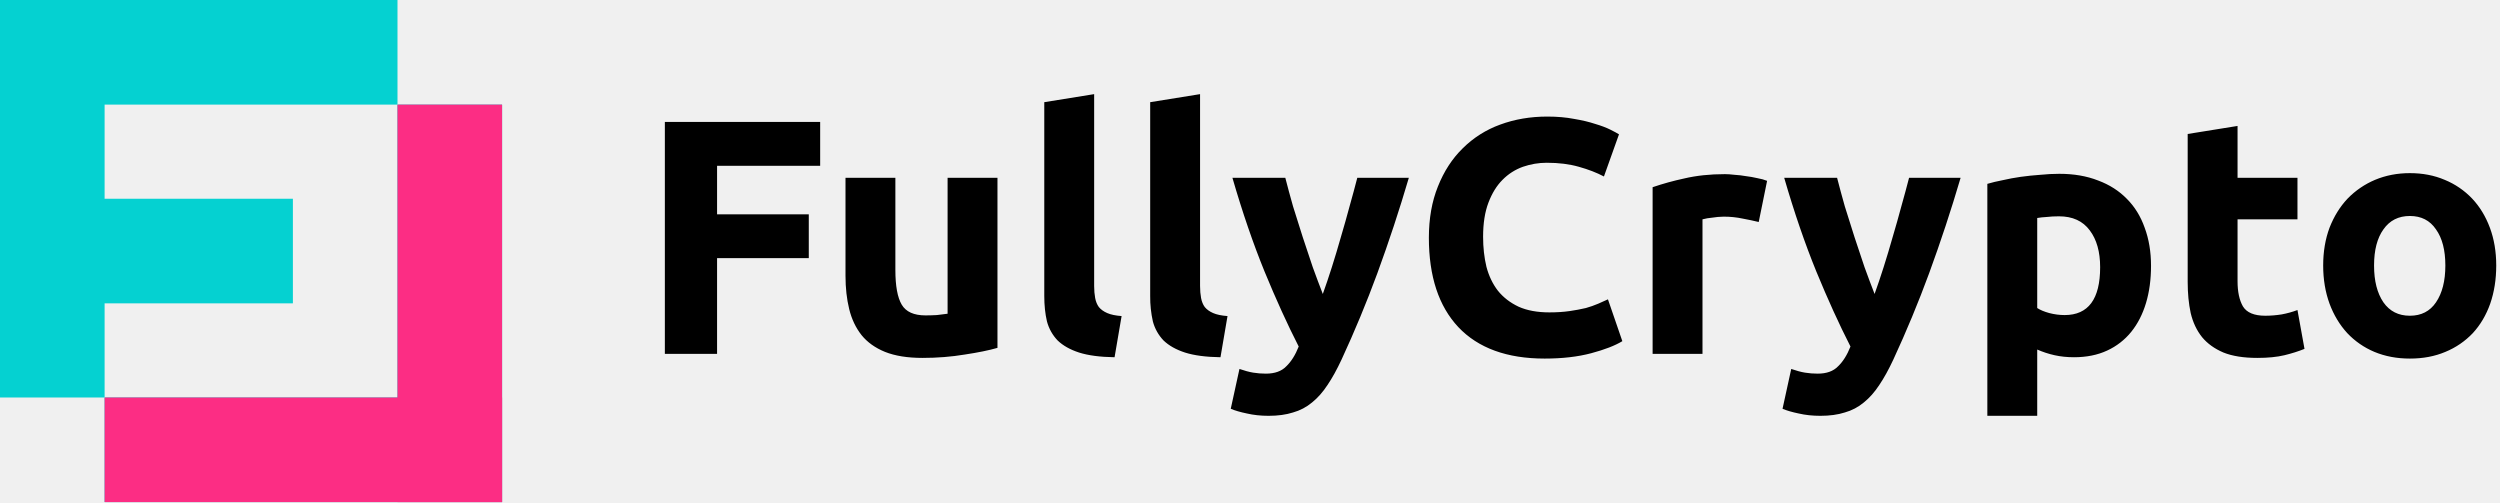
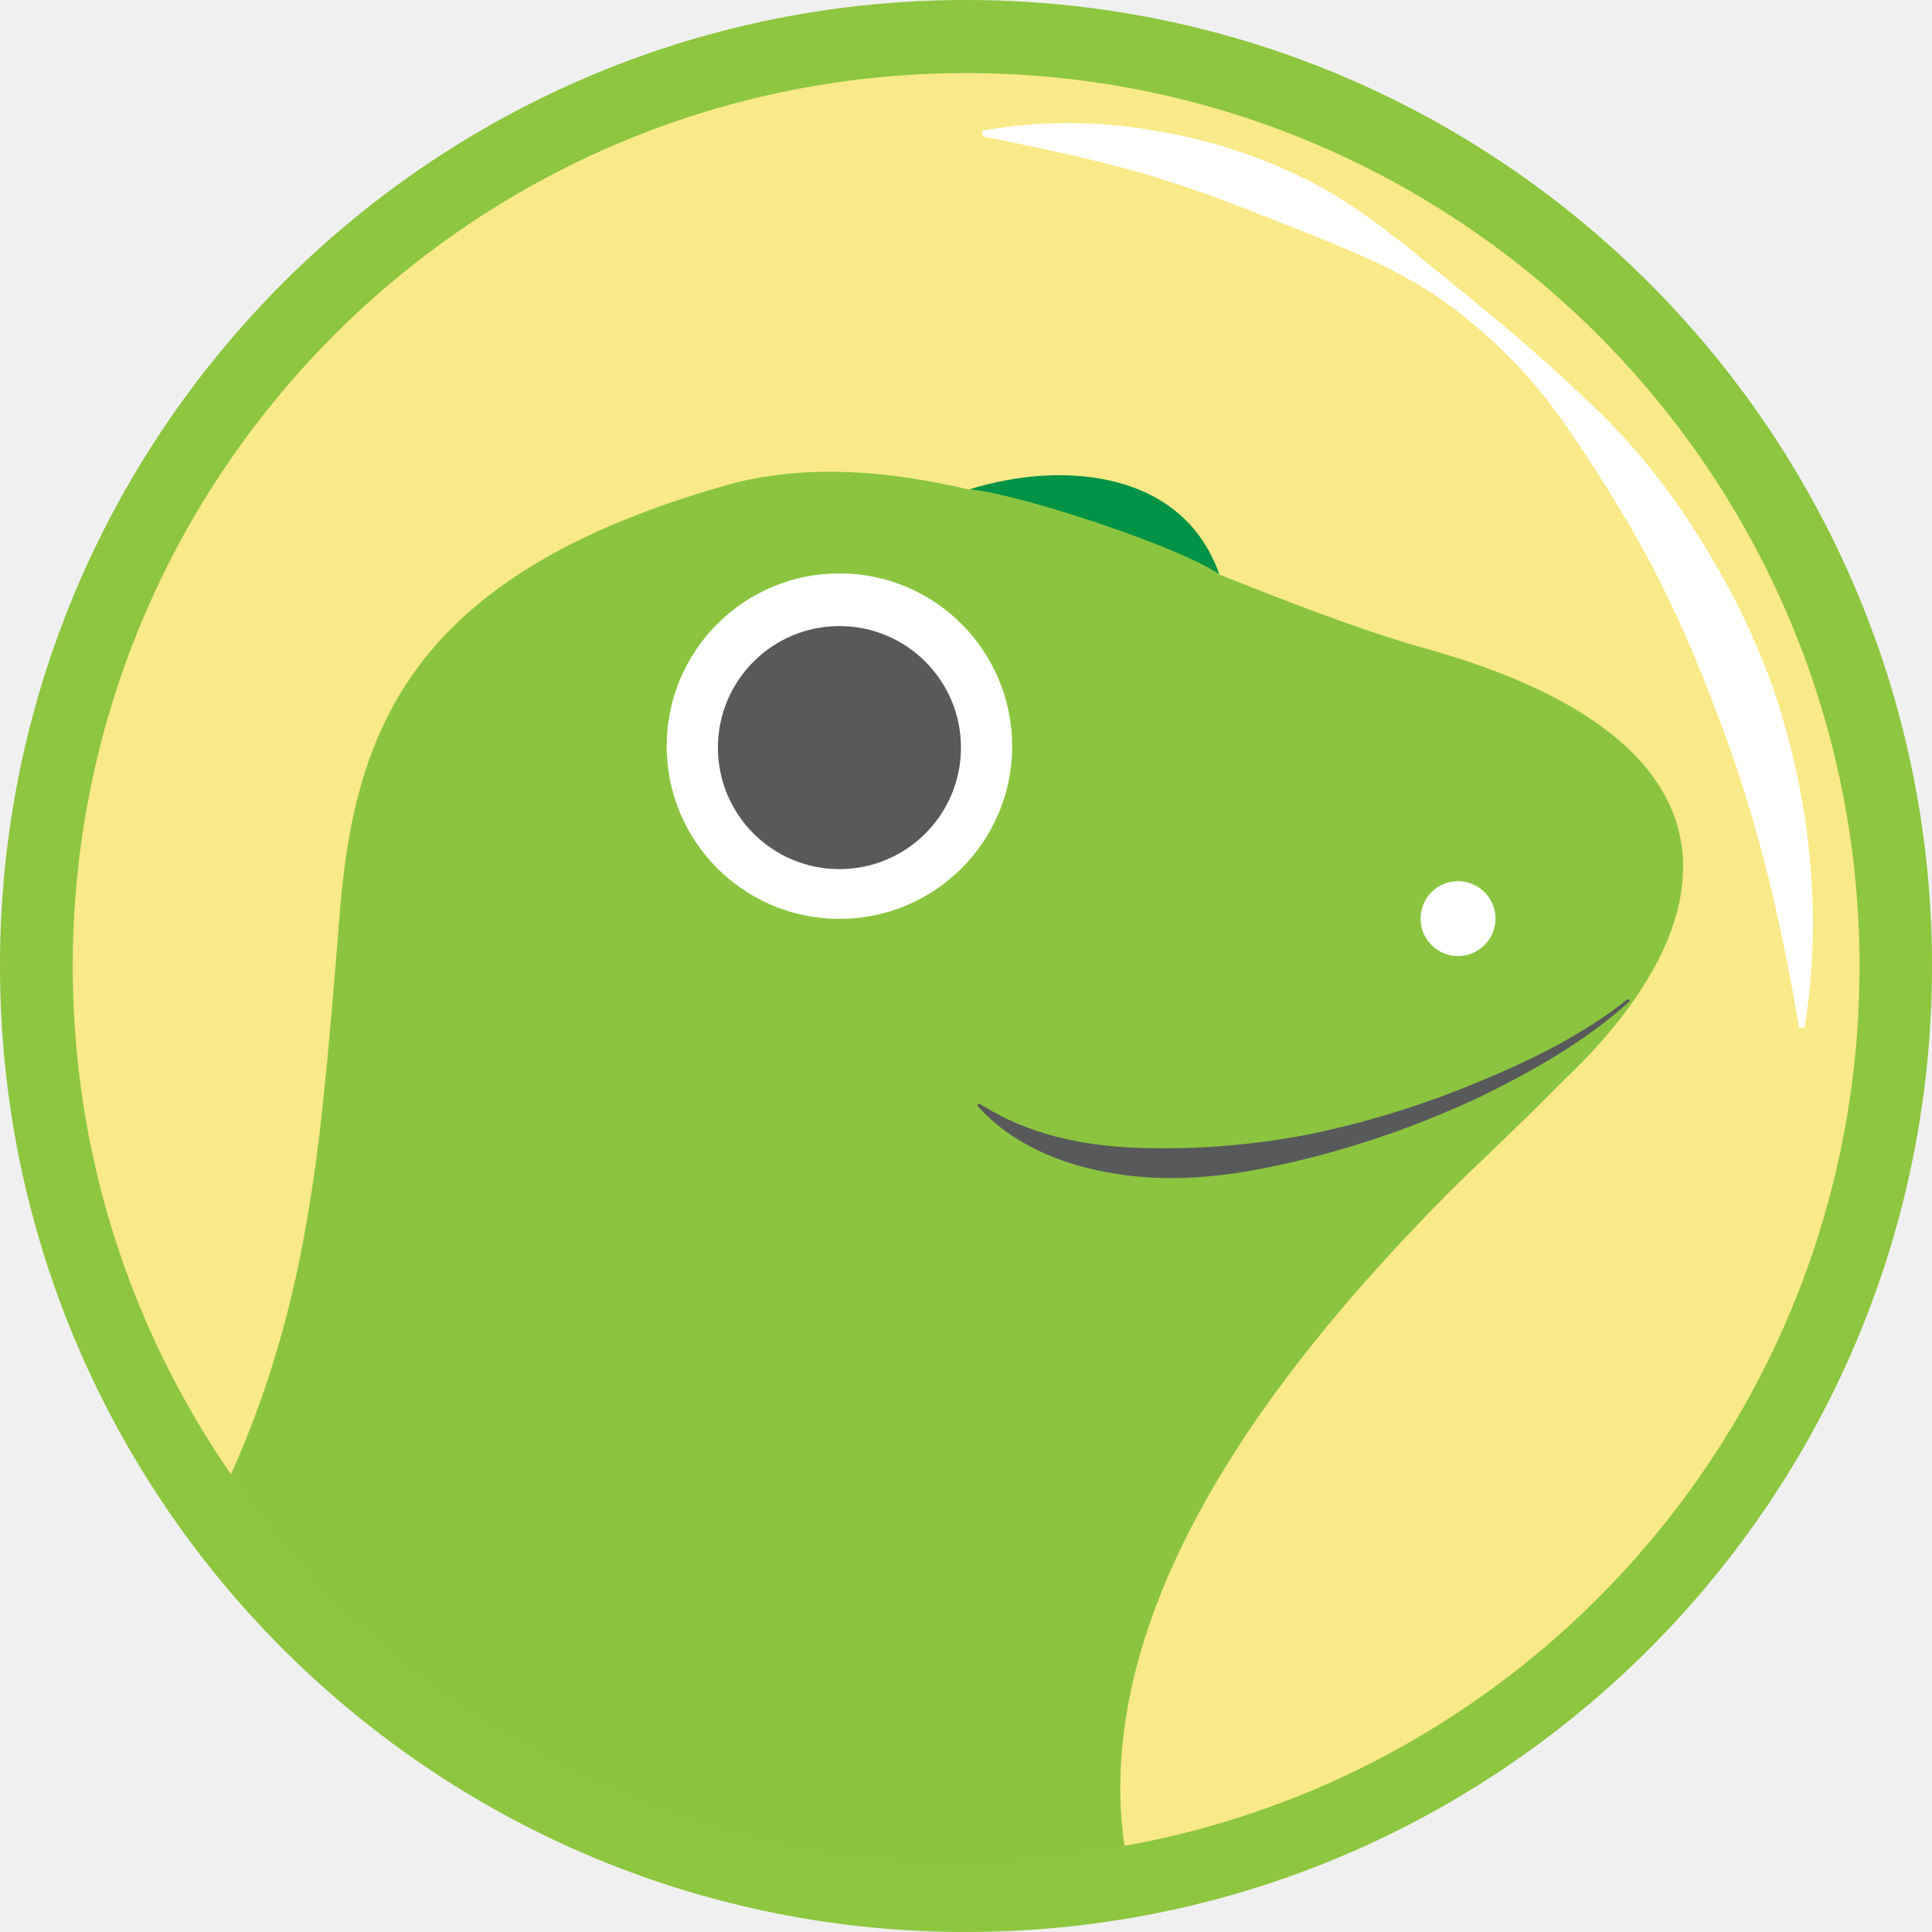
- <svg xmlns="http://www.w3.org/2000/svg" fill="none" x="0" y="0" viewBox="0 0 239 48" preserveAspectRatio="xMinYMin meet" width="239" height="48">
-   <path d="M63.56 33.832V11.656h14.848v4.192h-9.856v4.64h8.768v4.192h-8.768v9.152H63.56ZM95.358 33.256c-.811.235-1.856.448-3.136.64-1.28.213-2.624.32-4.032.32-1.43 0-2.624-.192-3.584-.576-.94-.384-1.686-.917-2.24-1.6-.555-.704-.95-1.536-1.184-2.496-.235-.96-.352-2.016-.352-3.168V17h4.768v8.8c0 1.536.202 2.645.608 3.328.405.683 1.162 1.024 2.272 1.024.34 0 .704-.01 1.088-.032.384-.043.725-.085 1.024-.128V17h4.768v16.256ZM106.553 34.152c-1.386-.021-2.517-.17-3.392-.448-.853-.277-1.536-.661-2.048-1.152a4.188 4.188 0 0 1-1.024-1.824c-.17-.725-.256-1.536-.256-2.432V9.768L104.601 9v18.336c0 .427.032.81.096 1.152.064.341.182.63.352.864.192.235.459.427.8.576.342.15.8.245 1.376.288l-.672 3.936ZM116.678 34.152c-1.386-.021-2.517-.17-3.392-.448-.853-.277-1.536-.661-2.048-1.152a4.188 4.188 0 0 1-1.024-1.824 10.676 10.676 0 0 1-.256-2.432V9.768L114.726 9v18.336c0 .427.032.81.096 1.152.064.341.182.63.352.864.192.235.459.427.8.576.342.15.8.245 1.376.288l-.672 3.936ZM134.684 17a147.925 147.925 0 0 1-3.008 9.12 110.173 110.173 0 0 1-3.424 8.256c-.448.96-.896 1.77-1.344 2.432-.448.683-.939 1.237-1.472 1.664a4.848 4.848 0 0 1-1.824.96c-.662.213-1.44.32-2.336.32-.747 0-1.44-.075-2.08-.224-.619-.128-1.131-.277-1.536-.448l.832-3.808c.49.17.928.288 1.312.352a7.39 7.39 0 0 0 1.216.096c.853 0 1.504-.235 1.952-.704.469-.448.864-1.077 1.184-1.888-1.088-2.133-2.176-4.523-3.264-7.168-1.088-2.667-2.112-5.653-3.072-8.96h5.056c.213.832.458 1.739.736 2.72.298.96.608 1.941.928 2.944.32.981.64 1.941.96 2.88.341.939.661 1.792.96 2.56.277-.768.565-1.621.864-2.56.298-.939.586-1.899.864-2.88.298-1.003.576-1.984.832-2.944.277-.981.522-1.888.736-2.72h4.928ZM147.672 34.28c-3.606 0-6.358-1.003-8.256-3.008-1.878-2.005-2.816-4.853-2.816-8.544 0-1.835.288-3.467.864-4.896.576-1.45 1.365-2.667 2.368-3.648a9.787 9.787 0 0 1 3.584-2.272c1.386-.512 2.89-.768 4.512-.768.938 0 1.792.075 2.56.224.768.128 1.44.288 2.016.48.576.17 1.056.352 1.44.544.384.192.661.341.832.448l-1.44 4.032c-.683-.363-1.483-.672-2.4-.928-.896-.256-1.92-.384-3.072-.384-.768 0-1.526.128-2.272.384a5.17 5.17 0 0 0-1.952 1.248c-.555.555-1.003 1.28-1.344 2.176-.342.896-.512 1.984-.512 3.264 0 1.024.106 1.984.32 2.88.234.875.597 1.632 1.088 2.272.512.64 1.173 1.152 1.984 1.536.81.363 1.792.544 2.944.544.725 0 1.376-.043 1.952-.128a18.19 18.19 0 0 0 1.536-.288 9.486 9.486 0 0 0 1.184-.416c.341-.15.65-.288.928-.416l1.376 4c-.704.427-1.696.81-2.976 1.152-1.28.341-2.763.512-4.448.512ZM168.134 21.224a25.295 25.295 0 0 0-1.504-.32 8.548 8.548 0 0 0-1.856-.192 7.51 7.51 0 0 0-1.088.096 5.385 5.385 0 0 0-.928.16v12.864h-4.768V17.896a26.767 26.767 0 0 1 3.008-.832c1.173-.277 2.474-.416 3.904-.416.256 0 .565.021.928.064.362.021.725.064 1.088.128.362.043.725.107 1.088.192.362.064.672.15.928.256l-.8 3.936ZM187.434 17a147.925 147.925 0 0 1-3.008 9.12 110.173 110.173 0 0 1-3.424 8.256c-.448.96-.896 1.77-1.344 2.432-.448.683-.939 1.237-1.472 1.664a4.848 4.848 0 0 1-1.824.96c-.662.213-1.44.32-2.336.32-.747 0-1.44-.075-2.08-.224-.619-.128-1.131-.277-1.536-.448l.832-3.808c.49.17.928.288 1.312.352a7.39 7.39 0 0 0 1.216.096c.853 0 1.504-.235 1.952-.704.469-.448.864-1.077 1.184-1.888-1.088-2.133-2.176-4.523-3.264-7.168-1.088-2.667-2.112-5.653-3.072-8.96h5.056c.213.832.458 1.739.736 2.72.298.96.608 1.941.928 2.944.32.981.64 1.941.96 2.88.341.939.661 1.792.96 2.56.277-.768.565-1.621.864-2.56.298-.939.586-1.899.864-2.88.298-1.003.576-1.984.832-2.944.277-.981.522-1.888.736-2.72h4.928ZM200.774 25.544c0-1.472-.331-2.645-.992-3.52-.662-.896-1.643-1.344-2.944-1.344-.427 0-.822.021-1.184.064a7.65 7.65 0 0 0-.896.096v8.608c.298.192.682.352 1.152.48.49.128.981.192 1.472.192 2.261 0 3.392-1.525 3.392-4.576Zm4.864-.128c0 1.301-.16 2.485-.48 3.552-.32 1.067-.79 1.984-1.408 2.752a6.362 6.362 0 0 1-2.304 1.792c-.918.427-1.974.64-3.168.64-.662 0-1.28-.064-1.856-.192a8.922 8.922 0 0 1-1.664-.544v6.336h-4.768V17.576c.426-.128.917-.245 1.472-.352.554-.128 1.13-.235 1.728-.32a27.33 27.33 0 0 1 1.856-.192c.64-.064 1.248-.096 1.824-.096 1.386 0 2.624.213 3.712.64 1.088.405 2.005.992 2.752 1.76.746.747 1.312 1.664 1.696 2.752.405 1.088.608 2.304.608 3.648ZM209.142 12.808l4.768-.768V17h5.728v3.968h-5.728v5.92c0 1.003.171 1.803.512 2.4.363.597 1.077.896 2.144.896.512 0 1.035-.043 1.568-.128a9 9 0 0 0 1.504-.416l.672 3.712c-.576.235-1.216.437-1.92.608-.704.17-1.568.256-2.592.256-1.301 0-2.379-.17-3.232-.512-.853-.363-1.536-.853-2.048-1.472-.512-.64-.875-1.408-1.088-2.304-.192-.896-.288-1.888-.288-2.976V12.808ZM238.64 25.384c0 1.323-.192 2.539-.576 3.648-.384 1.088-.939 2.027-1.664 2.816a7.564 7.564 0 0 1-2.624 1.792c-1.003.427-2.134.64-3.392.64-1.238 0-2.368-.213-3.392-.64a7.624 7.624 0 0 1-2.592-1.792c-.726-.79-1.291-1.728-1.696-2.816-.406-1.11-.608-2.325-.608-3.648s.202-2.528.608-3.616c.426-1.088 1.002-2.016 1.728-2.784a7.966 7.966 0 0 1 2.624-1.792c1.024-.427 2.133-.64 3.328-.64 1.216 0 2.325.213 3.328.64a7.564 7.564 0 0 1 2.624 1.792c.725.768 1.29 1.696 1.696 2.784.405 1.088.608 2.293.608 3.616Zm-4.864 0c0-1.472-.299-2.624-.896-3.456-.576-.853-1.408-1.28-2.496-1.28s-1.931.427-2.528 1.28c-.598.832-.896 1.984-.896 3.456s.298 2.645.896 3.52c.597.853 1.44 1.28 2.528 1.28s1.92-.427 2.496-1.28c.597-.875.896-2.048.896-3.52Z" fill="#000" />
-   <path fill-rule="evenodd" clip-rule="evenodd" d="M10 10h28v28H10v-9h18V19H10v-9Zm0 38V38H0V0h38v10h10v38H10Z" fill="#05D1D1" />
-   <path d="M38 10h10v38H38V10Z" fill="#FC2D84" />
-   <path d="M10 38h38v10H10Z" fill="#FC2D84" style="" stroke-width="1.165px" />
+ <svg xmlns="http://www.w3.org/2000/svg" id="Layer_1" data-name="Layer 1" viewBox="0 0 276 276">
+   <defs>
+     <style>.cls-1{fill:#8dc63f;}.cls-2{fill:#f9e988;}.cls-3{fill:#fff;}.cls-4{fill:#8bc53f;}.cls-5{fill:#009345;}.cls-6{fill:#58595b;}</style>
+   </defs>
+   <g id="Coin_Gecko_AI" data-name="Coin Gecko AI">
+     <path class="cls-1" d="M276,137.39A138,138,0,1,1,137.39,0h0A138,138,0,0,1,276,137.39Z" transform="translate(0 0)" />
+     <path class="cls-2" d="M265.65,137.44a127.63,127.63,0,1,1-128.21-127h0A127.65,127.65,0,0,1,265.65,137.44Z" transform="translate(0 0)" />
+     <path class="cls-3" d="M140.35,18.66a70.18,70.18,0,0,1,24.53,0,74.75,74.75,0,0,1,23.43,7.85c7.28,4,13.57,9.43,19.83,14.52s12.49,10.3,18.42,16a93.32,93.32,0,0,1,15.71,19,108.28,108.28,0,0,1,11,22.17c5.33,15.66,7.18,32.53,4.52,48.62H257c-2.67-15.95-6.29-31.15-12-45.61A177.51,177.51,0,0,0,235.56,80,209.1,209.1,0,0,0,223.14,60a72.31,72.31,0,0,0-16.64-16.8c-6.48-4.62-13.93-7.61-21.14-10.45S171,27,163.48,24.84s-15.16-3.78-23.14-5.35Z" transform="translate(0 0)" />
+     <path class="cls-4" d="M202.74,92.39c-9.26-2.68-18.86-6.48-28.58-10.32-.56-2.44-2.72-5.48-7.09-9.19-6.35-5.51-18.28-5.37-28.59-2.93-11.38-2.68-22.62-3.63-33.41-1C16.82,93.26,66.86,152.57,34.46,212.19c4.61,9.78,54.3,66.84,126.2,51.53,0,0-24.59-59.09,30.9-87.45C236.57,153.18,269.09,110.46,202.74,92.39Z" transform="translate(0 0)" />
+     <path class="cls-3" d="M213.64,131.2a5.35,5.35,0,1,1-5.38-5.32A5.36,5.36,0,0,1,213.64,131.2Z" transform="translate(0 0)" />
+     <path class="cls-5" d="M138.48,69.91c6.43.46,29.68,8,35.68,12.12-5-14.5-21.83-16.43-35.68-12.12Z" transform="translate(0 0)" />
+     <path class="cls-3" d="M144.6,106.58a24.68,24.68,0,1,1-24.69-24.67h0a24.68,24.68,0,0,1,24.68,24.66Z" transform="translate(0 0)" />
+     <path class="cls-6" d="M137.28,106.8a17.36,17.36,0,1,1-17.36-17.36h0A17.36,17.36,0,0,1,137.28,106.8Z" transform="translate(0 0)" />
+     <path class="cls-4" d="M233.63,142.08c-20,14.09-42.74,24.78-75,24.78-15.1,0-18.16-16-28.14-8.18-5.15,4.06-23.31,13.14-37.72,12.45S55,162,48.49,131.23C45.91,162,44.59,184.65,33,210.62c23,36.83,77.84,65.24,127.62,53C155.31,226.27,188,189.69,206.34,171c7-7.09,20.3-18.66,27.29-28.91Z" transform="translate(0 0)" />
+     <path class="cls-6" d="M232.85,143c-6.21,5.66-13.6,9.85-21.12,13.55a134.9,134.9,0,0,1-23.7,8.63c-8.16,2.11-16.67,3.7-25.29,2.92s-17.43-3.71-23.14-10.17l.27-.31c7,4.54,15.08,6.14,23.12,6.37a108.27,108.27,0,0,0,24.3-2,132.71,132.71,0,0,0,23.61-7.3c7.63-3.15,15.18-6.8,21.68-12Z" transform="translate(0 0)" />
+   </g>
</svg>
